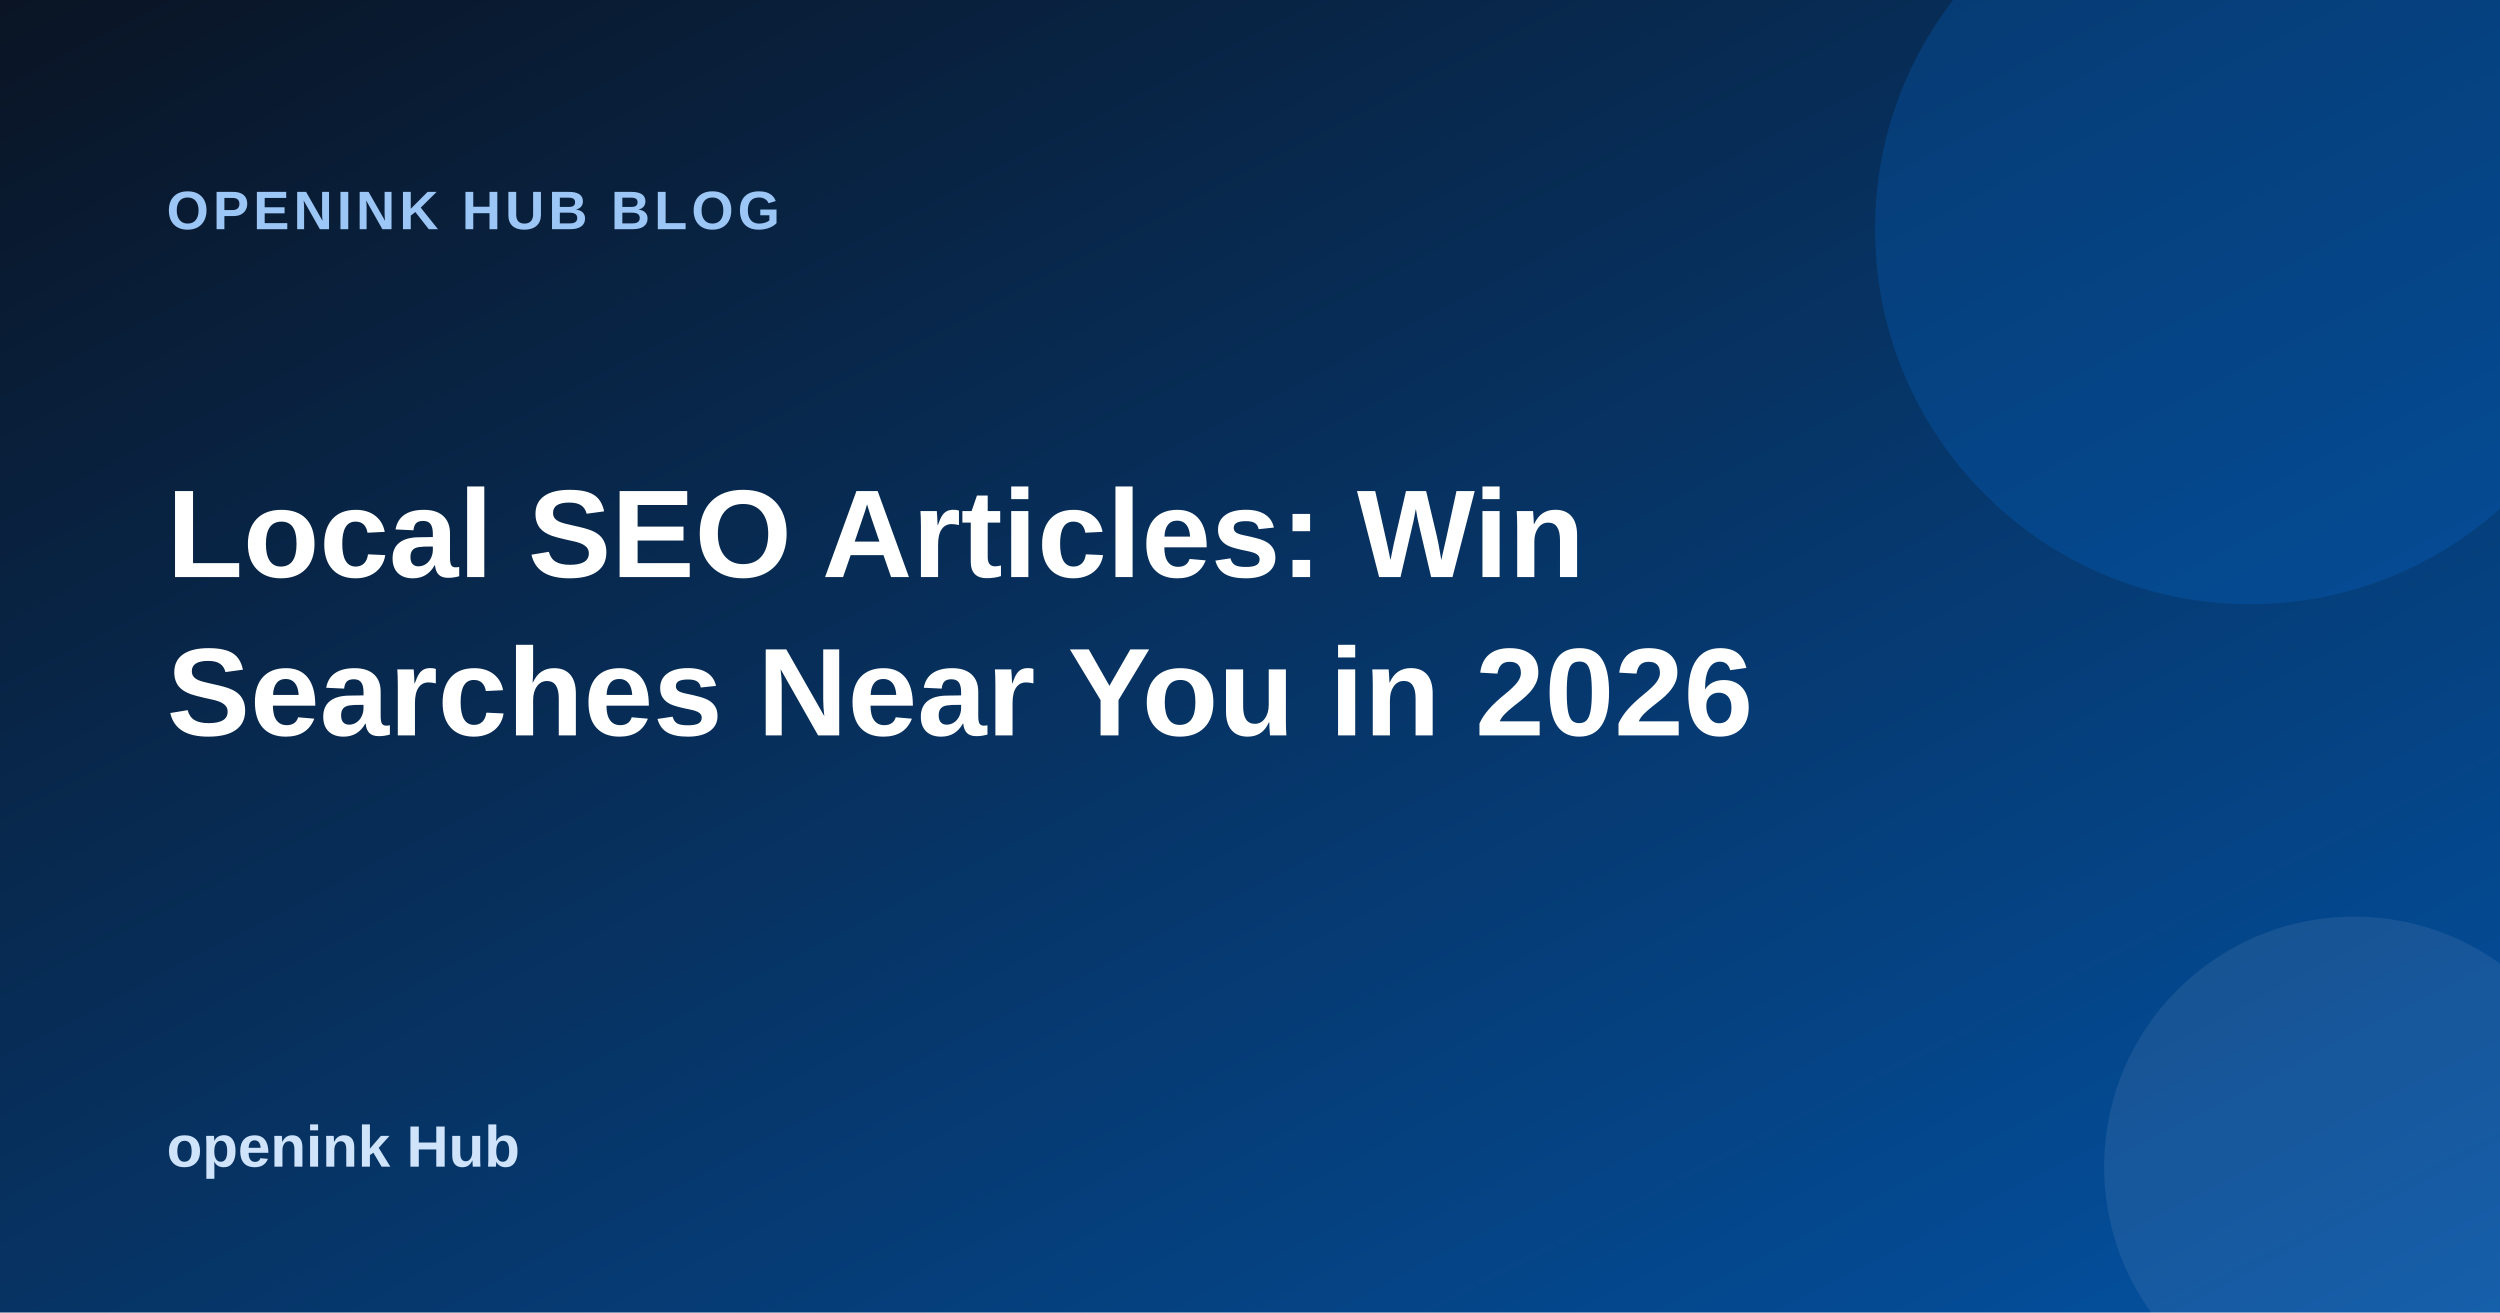
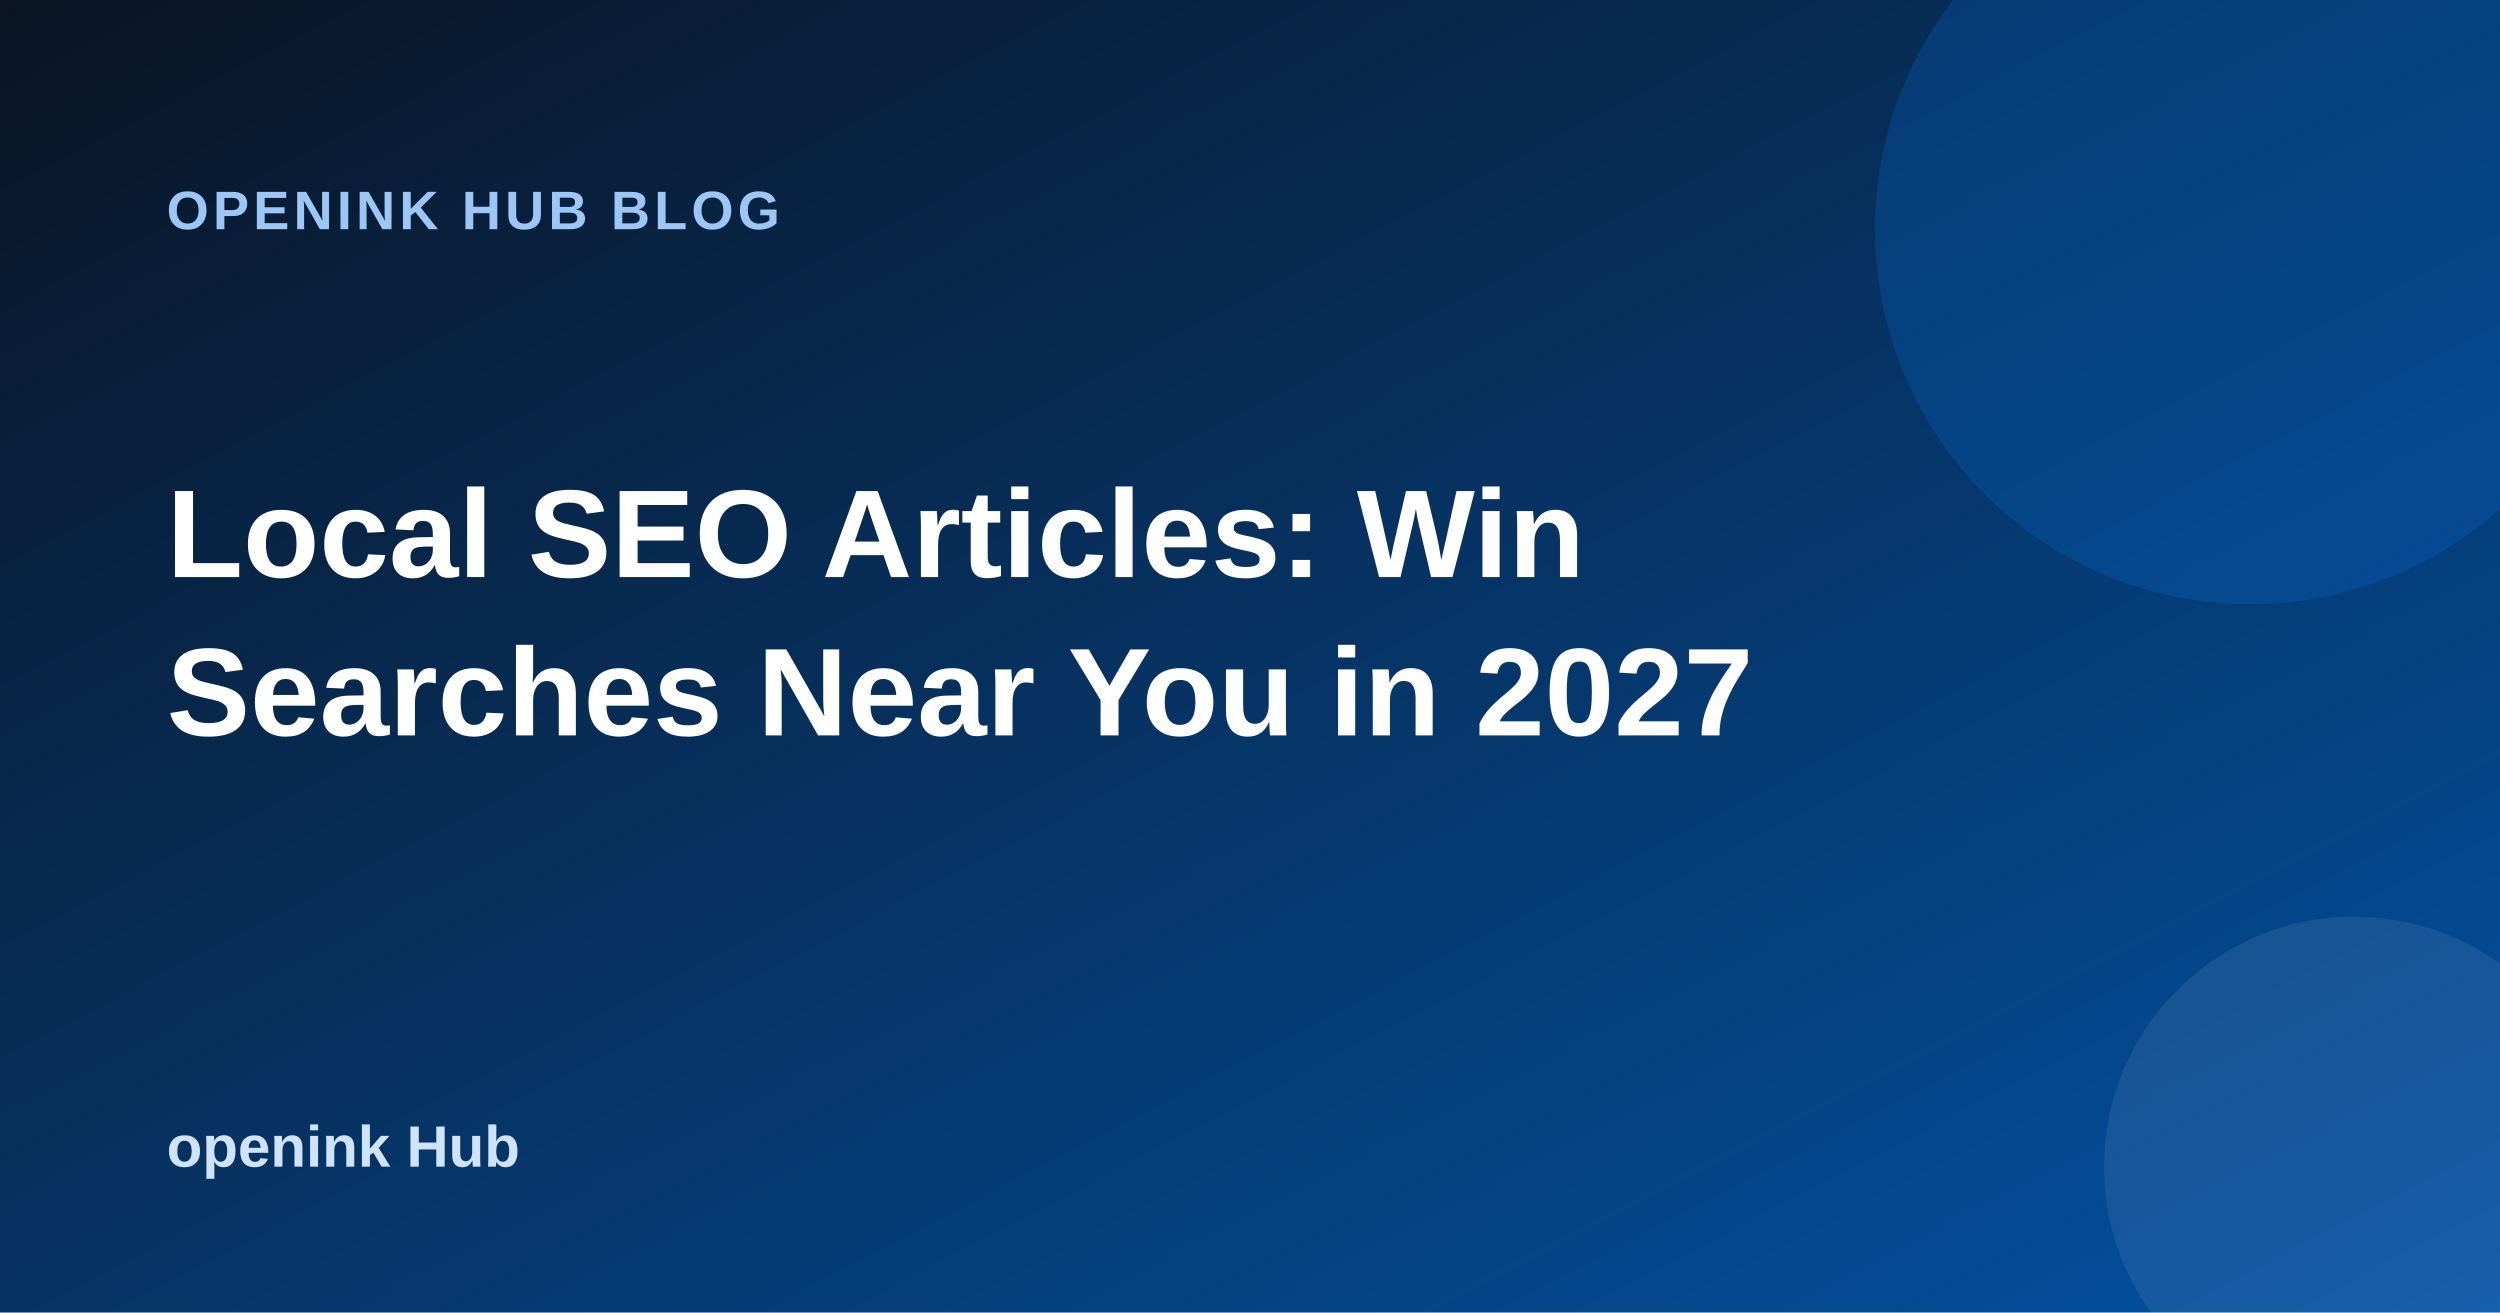
- <svg xmlns="http://www.w3.org/2000/svg" width="1200" height="630" viewBox="0 0 1200 630" role="img" aria-label="Local SEO Articles: Win Searches Near You in 2026">
+ <svg xmlns="http://www.w3.org/2000/svg" width="1200" height="630" viewBox="0 0 1200 630" role="img" aria-label="Local SEO Articles: Win Searches Near You in 2027">
  <defs>
    <linearGradient id="g" x1="0" y1="0" x2="1" y2="1">
      <stop offset="0" stop-color="#0a1424" />
      <stop offset="1" stop-color="#0352a3" />
    </linearGradient>
  </defs>
  <rect width="1200" height="630" fill="url(#g)" />
  <circle cx="1080" cy="110" r="180" fill="#046bd2" opacity=".25" />
  <circle cx="1130" cy="560" r="120" fill="#eef5fd" opacity=".08" />
  <text x="80" y="110" fill="#9cc6f5" font-family="Segoe UI,Arial,sans-serif" font-size="26" font-weight="600" letter-spacing="2">OPENINK HUB BLOG</text>
  <text x="80" y="277" fill="#fff" font-family="Segoe UI,Arial,sans-serif" font-size="60" font-weight="700">Local SEO Articles: Win</text>
-   <text x="80" y="353" fill="#fff" font-family="Segoe UI,Arial,sans-serif" font-size="60" font-weight="700">Searches Near You in 2026</text>
+   <text x="80" y="353" fill="#fff" font-family="Segoe UI,Arial,sans-serif" font-size="60" font-weight="700">Searches Near You in 2027</text>
  <text x="80" y="560" fill="#cfe3fa" font-family="Segoe UI,Arial,sans-serif" font-size="28" font-weight="600">openink Hub</text>
</svg>
